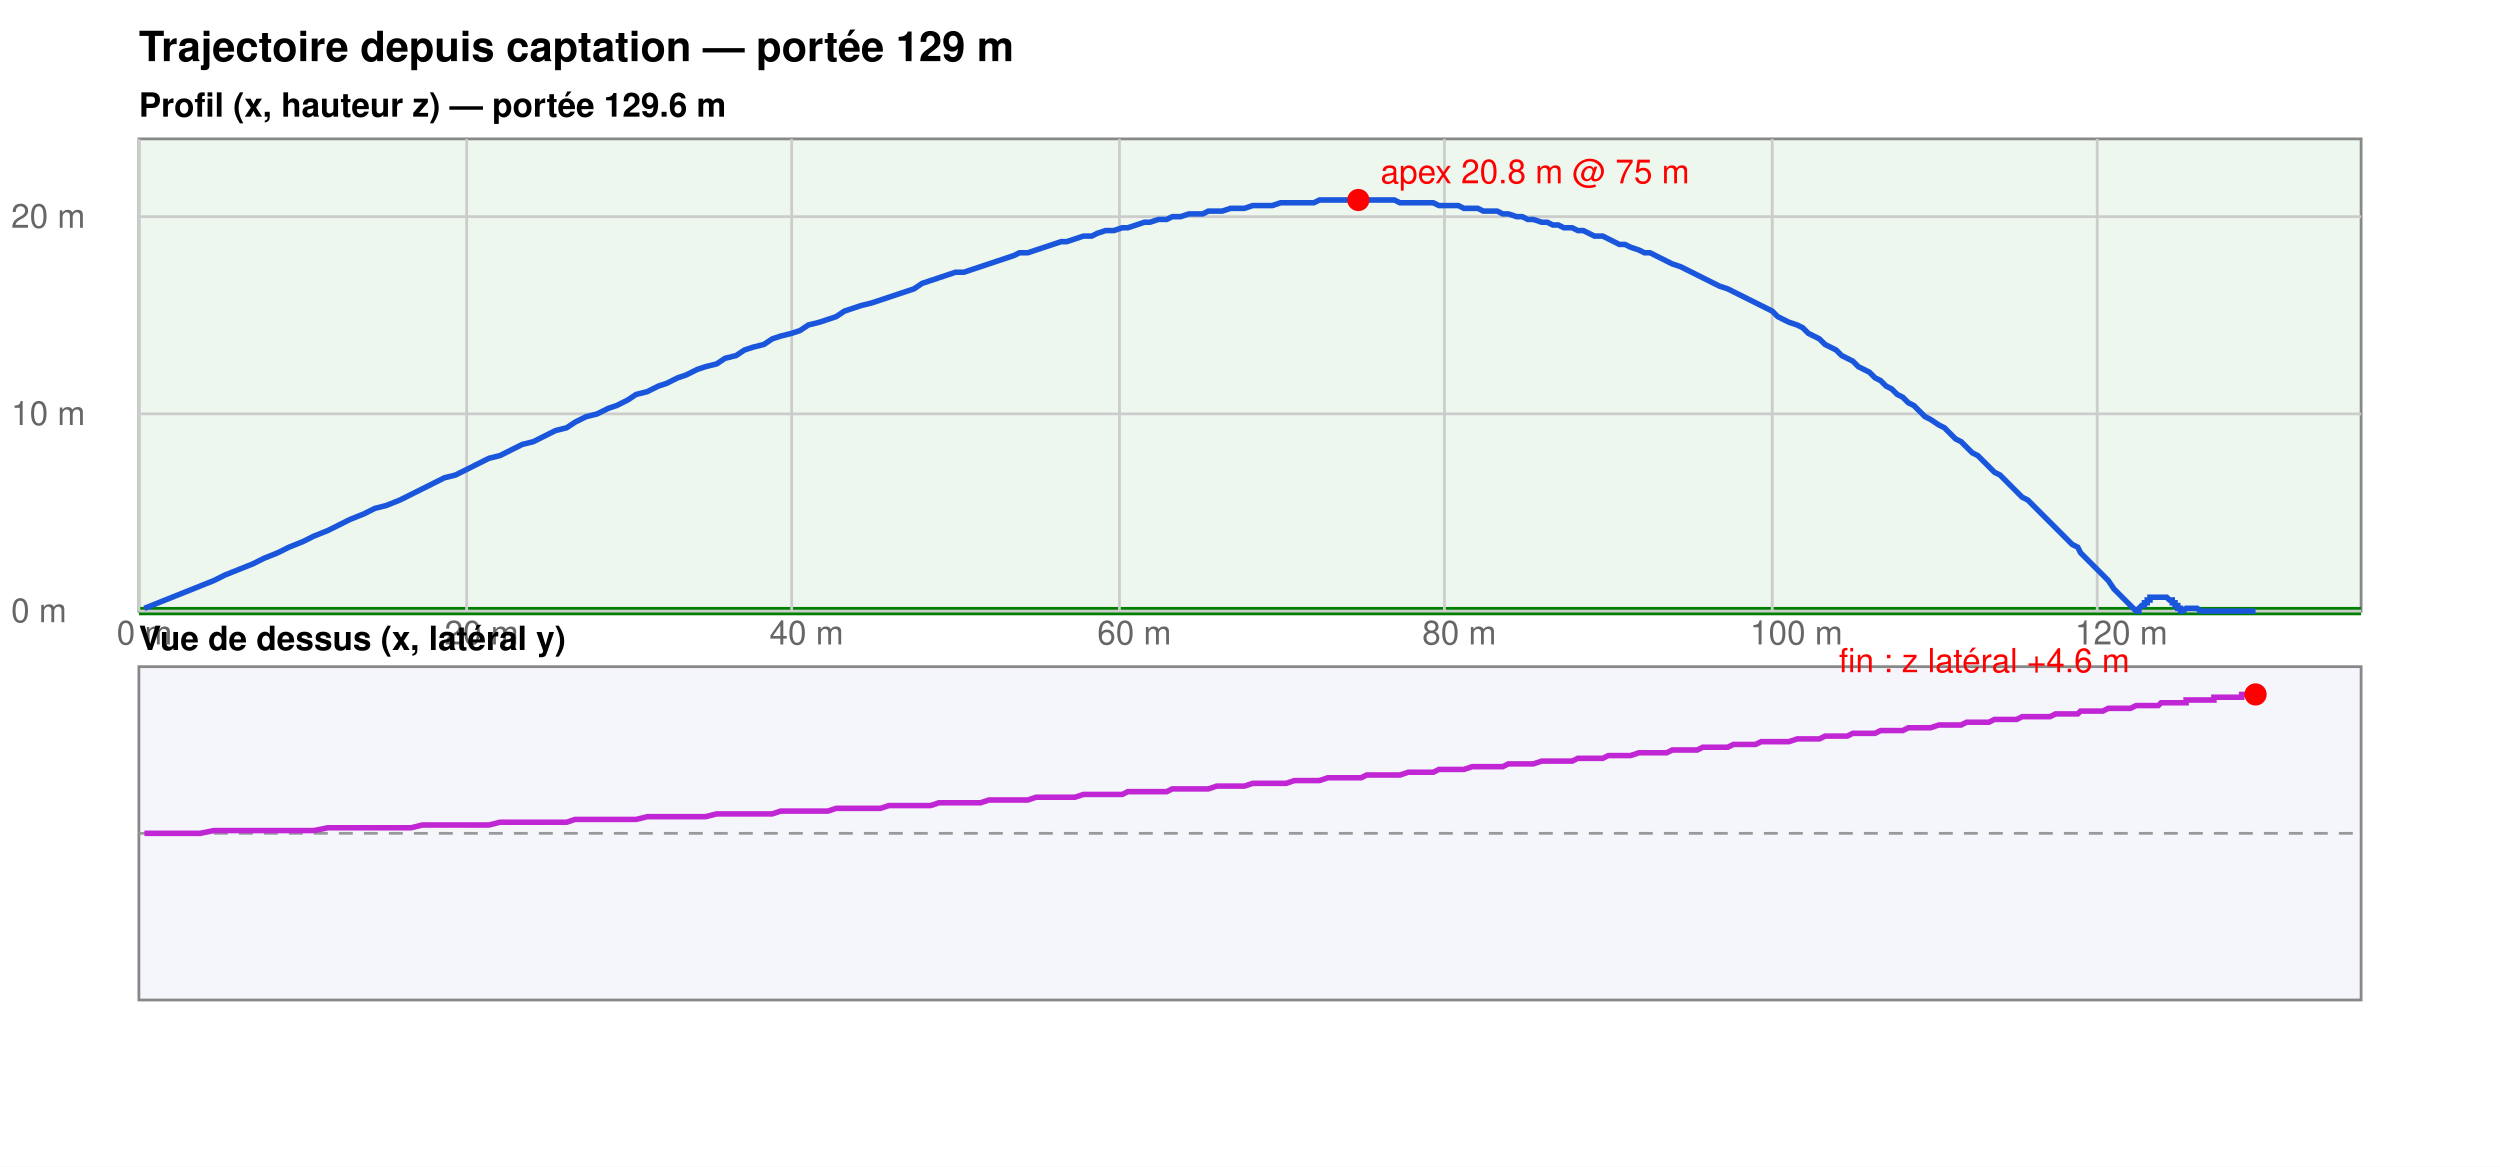
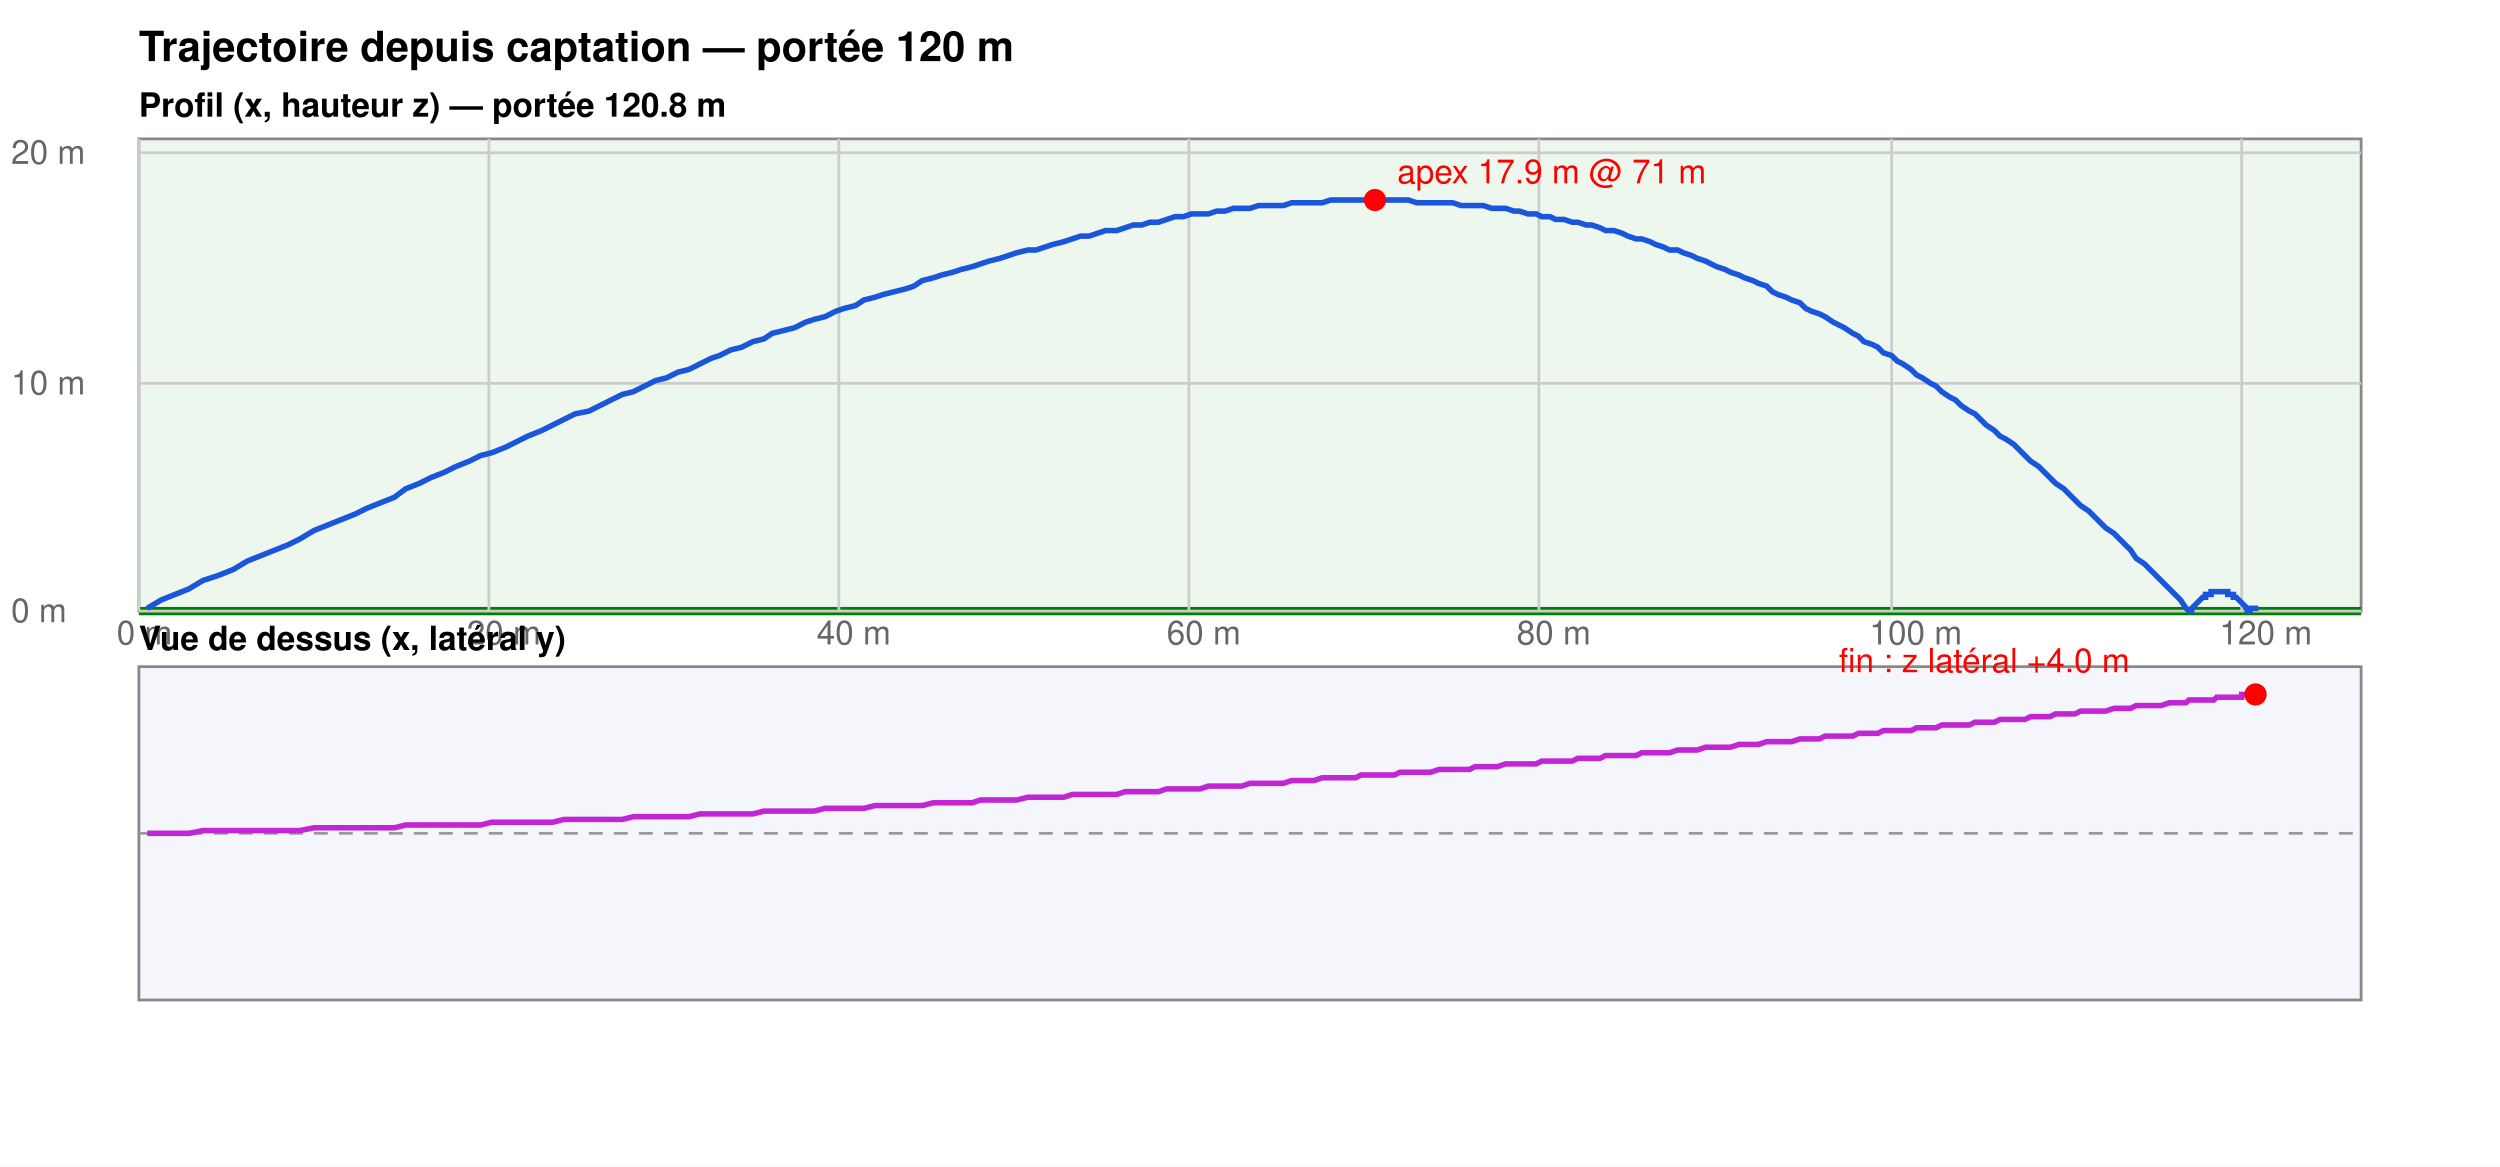
<svg xmlns="http://www.w3.org/2000/svg" width="900" height="420" font-family="Helvetica" font-size="12">
  <rect width="900" height="420" fill="white" />
-   <text x="50" y="22" font-size="15" font-weight="bold">Trajectoire depuis captation — portée 129 m</text>
+   <text x="50" y="22" font-size="15" font-weight="bold">Trajectoire depuis captation — portée 120 m</text>
  <rect x="50" y="50" width="800" height="170" fill="#eef7ee" stroke="#888" />
  <line x1="50" y1="220" x2="850" y2="220" stroke="green" stroke-width="3" />
  <line x1="50" y1="220" x2="50" y2="50" stroke="#ccc" />
  <text x="42" y="232" fill="#666">0 m</text>
-   <line x1="168" y1="220" x2="168" y2="50" stroke="#ccc" />
-   <text x="160" y="232" fill="#666">20 m</text>
-   <line x1="285" y1="220" x2="285" y2="50" stroke="#ccc" />
-   <text x="277" y="232" fill="#666">40 m</text>
-   <line x1="403" y1="220" x2="403" y2="50" stroke="#ccc" />
-   <text x="395" y="232" fill="#666">60 m</text>
-   <line x1="520" y1="220" x2="520" y2="50" stroke="#ccc" />
-   <text x="512" y="232" fill="#666">80 m</text>
-   <line x1="638" y1="220" x2="638" y2="50" stroke="#ccc" />
-   <text x="630" y="232" fill="#666">100 m</text>
-   <line x1="755" y1="220" x2="755" y2="50" stroke="#ccc" />
-   <text x="747" y="232" fill="#666">120 m</text>
+   <line x1="176" y1="220" x2="176" y2="50" stroke="#ccc" />
+   <text x="168" y="232" fill="#666">20 m</text>
+   <line x1="302" y1="220" x2="302" y2="50" stroke="#ccc" />
+   <text x="294" y="232" fill="#666">40 m</text>
+   <line x1="428" y1="220" x2="428" y2="50" stroke="#ccc" />
+   <text x="420" y="232" fill="#666">60 m</text>
+   <line x1="554" y1="220" x2="554" y2="50" stroke="#ccc" />
+   <text x="546" y="232" fill="#666">80 m</text>
+   <line x1="681" y1="220" x2="681" y2="50" stroke="#ccc" />
+   <text x="673" y="232" fill="#666">100 m</text>
+   <line x1="807" y1="220" x2="807" y2="50" stroke="#ccc" />
+   <text x="799" y="232" fill="#666">120 m</text>
  <line x1="50" y1="220" x2="850" y2="220" stroke="#ccc" />
  <text x="4" y="224" fill="#666">0 m</text>
-   <line x1="50" y1="149" x2="850" y2="149" stroke="#ccc" />
-   <text x="4" y="153" fill="#666">10 m</text>
-   <line x1="50" y1="78" x2="850" y2="78" stroke="#ccc" />
-   <text x="4" y="82" fill="#666">20 m</text>
-   <polyline fill="none" stroke="#1a56db" stroke-width="2" points="52,219 57,217 62,215 67,213 72,211 77,209 81,207 86,205 91,203 95,201 100,199 104,197 109,195 113,193 118,191 122,189 126,187 131,185 135,183 139,182 144,180 148,178 152,176 156,174 160,172 164,171 168,169 172,167 176,165 180,164 184,162 188,160 192,159 196,157 200,155 204,154 207,152 211,150 215,149 219,147 222,146 226,144 229,142 233,141 237,139 240,138 244,136 247,135 251,133 254,132 258,131 261,129 265,128 268,126 271,125 275,124 278,122 281,121 285,120 288,119 291,117 295,116 298,115 301,114 304,112 307,111 310,110 314,109 317,108 320,107 323,106 326,105 329,104 332,102 335,101 338,100 341,99 344,98 347,98 350,97 353,96 356,95 359,94 362,93 365,92 367,91 370,91 373,90 376,89 379,88 382,87 384,87 387,86 390,85 393,85 395,84 398,83 401,83 404,82 406,82 409,81 412,80 414,80 417,79 420,79 422,78 425,78 428,77 430,77 433,77 435,76 438,76 440,76 443,75 446,75 448,75 451,74 453,74 456,74 458,74 461,73 463,73 466,73 468,73 471,73 473,73 475,72 478,72 480,72 483,72 485,72 488,72 490,72 492,72 495,72 497,72 500,72 502,72 504,73 507,73 509,73 511,73 514,73 516,73 518,74 521,74 523,74 525,74 527,75 530,75 532,75 534,76 537,76 539,76 541,77 543,77 546,78 548,78 550,79 552,79 555,80 557,80 559,81 561,81 563,82 566,82 568,83 570,83 572,84 574,85 577,85 579,86 581,87 583,88 585,88 587,89 590,90 592,91 594,91 596,92 598,93 600,94 602,95 605,96 607,97 609,98 611,99 613,100 615,101 617,102 619,103 622,104 624,105 626,106 628,107 630,108 632,109 634,110 636,111 638,112 640,114 642,115 644,116 647,117 649,118 651,120 653,121 655,122 657,124 659,125 661,126 663,128 665,129 667,130 669,132 671,133 673,134 675,136 677,137 679,139 681,140 683,142 685,143 687,145 689,146 691,148 693,150 695,151 698,153 700,154 702,156 704,158 706,159 708,161 710,163 712,164 714,166 716,168 718,170 720,171 722,173 724,175 726,177 728,179 730,180 732,182 734,184 736,186 738,188 740,190 742,192 744,194 746,196 748,197 749,199 751,201 753,203 755,205 757,207 759,209 761,212 763,214 765,216 767,218 769,220 770,220 770,219 770,219 771,218 771,218 772,218 772,217 772,217 773,217 773,216 774,216 774,216 774,215 775,215 775,215 776,215 776,215 776,215 777,215 777,215 778,215 778,215 778,215 779,215 779,215 780,215 780,215 780,215 781,216 781,216 782,216 782,216 782,217 783,217 783,218 784,218 784,218 784,219 785,219 785,220 785,220 786,220 786,220 787,219 787,219 787,219 788,219 788,219 789,219 789,219 789,219 790,219 790,219 791,219 791,219 791,219 792,220 792,220 792,220 792,220 793,220 793,220 793,220 793,220 794,220 794,220 794,220 794,220 795,220 795,220 795,220 795,220 795,220 796,220 796,220 796,220 796,220 796,220 797,220 797,220 797,220 797,220 797,220 798,220 798,220 798,220 798,220 798,220 799,220 799,220 799,220 799,220 799,220 799,220 800,220 800,220 800,220 800,220 800,220 800,220 801,220 801,220 801,220 801,220 801,220 801,220 802,220 802,220 802,220 802,220 802,220 802,220 802,220 803,220 803,220 803,220 803,220 803,220 803,220 803,220 804,220 804,220 804,220 804,220 804,220 804,220 804,220 804,220 805,220 805,220 805,220 805,220 805,220 805,220 805,220 805,220 805,220 806,220 806,220 806,220 806,220 806,220 806,220 806,220 806,220 806,220 806,220 807,220 807,220 807,220 807,220 807,220 807,220 807,220 807,220 807,220 807,220 807,220 807,220 808,220 808,220 808,220 808,220 808,220 808,220 808,220 808,220 808,220 808,220 808,220 808,220 808,220 808,220 808,220 809,220 809,220 809,220 809,220 809,220 809,220 809,220 809,220 809,220 809,220 809,220 809,220 809,220 809,220 809,220 809,220 809,220 809,220 809,220 810,220 810,220 810,220 810,220 810,220 810,220 810,220 810,220 810,220 810,220 810,220 810,220 810,220 810,220 810,220 810,220 810,220 810,220 810,220 810,220 810,220 810,220 810,220 810,220 810,220 810,220 810,220 810,220 811,220 811,220 811,220 811,220 811,220 811,220 811,220 811,220 811,220 811,220 811,220 811,220 811,220 811,220 811,220 811,220 811,220 811,220 811,220 811,220 811,220 811,220 811,220 811,220 811,220 811,220 811,220 811,220 811,220 811,220 811,220 811,220 811,220 811,220 811,220 811,220 811,220 811,220 811,220 811,220 811,220 811,220 811,220 811,220 811,220 811,220 811,220 811,220 811,220 811,220 811,220 811,220 811,220 811,220 811,220 812,220 812,220 812,220 812,220 812,220 812,220 812,220 812,220 812,220 812,220 812,220 812,220 812,220 812,220 812,220 812,220 812,220 812,220 812,220 812,220 812,220 812,220 812,220 812,220 812,220 812,220 812,220 812,220 812,220 812,220 812,220 812,220 812,220 812,220 812,220 812,220 812,220 812,220 812,220 812,220 812,220 812,220 812,220 812,220 812,220 812,220 812,220 812,220 812,220 812,220 812,220 812,220 812,220 812,220 812,220 812,220 812,220 812,220 812,220 812,220 812,220 812,220 812,220 812,220 812,220 812,220 " />
-   <circle cx="489" cy="72" r="4" fill="red" />
-   <text x="497" y="66" fill="red">apex 20.8 m @ 75 m</text>
-   <text x="50" y="42" font-weight="bold">Profil (x, hauteur z) — portée 129.6 m</text>
+   <line x1="50" y1="138" x2="850" y2="138" stroke="#ccc" />
+   <text x="4" y="142" fill="#666">10 m</text>
+   <line x1="50" y1="55" x2="850" y2="55" stroke="#ccc" />
+   <text x="4" y="59" fill="#666">20 m</text>
+   <polyline fill="none" stroke="#1a56db" stroke-width="2" points="53,219 58,216 63,214 68,212 73,209 79,207 84,205 89,202 94,200 99,198 104,196 108,194 113,191 118,189 123,187 128,185 132,183 137,181 142,179 146,176 151,174 155,172 160,170 164,168 169,166 173,164 177,163 182,161 186,159 190,157 195,155 199,153 203,151 207,149 212,148 216,146 220,144 224,142 228,141 232,139 236,137 240,136 244,134 248,133 252,131 256,129 259,128 263,126 267,125 271,123 275,122 278,120 282,119 286,118 290,116 293,115 297,114 301,112 304,111 308,110 311,108 315,107 318,106 322,105 326,104 329,103 332,101 336,100 339,99 343,98 346,97 350,96 353,95 356,94 360,93 363,92 366,91 370,90 373,90 376,89 379,88 383,87 386,86 389,85 392,85 395,84 398,83 402,83 405,82 408,81 411,81 414,80 417,80 420,79 423,78 426,78 429,77 432,77 435,77 438,76 441,76 444,75 447,75 450,75 453,74 456,74 459,74 462,74 465,73 468,73 471,73 473,73 476,73 479,72 482,72 485,72 488,72 490,72 493,72 496,72 499,72 502,72 504,72 507,72 510,73 513,73 515,73 518,73 521,73 523,73 526,74 529,74 531,74 534,74 537,75 539,75 542,75 545,76 547,76 550,77 553,77 555,78 558,78 560,79 563,79 566,80 568,80 571,81 573,81 576,82 578,83 581,83 584,84 586,85 589,86 591,86 594,87 596,88 599,89 601,90 604,90 606,91 609,92 611,93 614,94 616,95 618,96 621,97 623,98 626,99 628,100 631,101 633,102 636,103 638,105 640,106 643,107 645,108 648,109 650,111 652,112 655,113 657,114 660,116 662,117 664,118 667,120 669,121 671,123 674,124 676,125 678,127 681,128 683,130 685,131 688,133 690,135 692,136 695,138 697,139 699,141 702,143 704,144 706,146 709,148 711,149 713,151 715,153 718,155 720,157 722,158 725,160 727,162 729,164 731,166 734,168 736,170 738,172 740,174 743,176 745,178 747,180 749,182 752,184 754,186 756,188 758,190 761,192 763,194 765,196 767,198 769,201 772,203 774,205 776,207 778,209 781,212 783,214 785,216 787,219 788,220 789,220 789,219 790,218 790,218 791,217 791,217 792,216 792,216 793,215 793,215 794,215 794,214 795,214 795,214 796,214 796,213 797,213 797,213 798,213 798,213 799,213 799,213 800,213 800,213 801,213 801,213 802,213 802,214 803,214 803,214 804,214 804,215 805,215 805,215 806,216 806,216 807,217 807,217 808,218 808,218 809,219 809,220 810,220 810,220 810,220 810,219 810,219 810,219 810,219 810,219 811,219 811,219 811,219 811,219 811,219 811,219 811,219 812,219 812,220 812,220 812,220 812,220 " />
+   <circle cx="495" cy="72" r="4" fill="red" />
+   <text x="503" y="66" fill="red">apex 17.9 m @ 71 m</text>
+   <text x="50" y="42" font-weight="bold">Profil (x, hauteur z) — portée 120.8 m</text>
  <rect x="50" y="240" width="800" height="120" fill="#f4f6fb" stroke="#888" />
  <line x1="50" y1="300" x2="850" y2="300" stroke="#999" stroke-dasharray="5,4" />
-   <polyline fill="none" stroke="#c026d3" stroke-width="2" points="52,300 57,300 62,300 67,300 72,300 77,299 81,299 86,299 91,299 95,299 100,299 104,299 109,299 113,299 118,298 122,298 126,298 131,298 135,298 139,298 144,298 148,298 152,297 156,297 160,297 164,297 168,297 172,297 176,297 180,296 184,296 188,296 192,296 196,296 200,296 204,296 207,295 211,295 215,295 219,295 222,295 226,295 229,295 233,294 237,294 240,294 244,294 247,294 251,294 254,294 258,293 261,293 265,293 268,293 271,293 275,293 278,293 281,292 285,292 288,292 291,292 295,292 298,292 301,291 304,291 307,291 310,291 314,291 317,291 320,290 323,290 326,290 329,290 332,290 335,290 338,289 341,289 344,289 347,289 350,289 353,289 356,288 359,288 362,288 365,288 367,288 370,288 373,287 376,287 379,287 382,287 384,287 387,287 390,286 393,286 395,286 398,286 401,286 404,286 406,285 409,285 412,285 414,285 417,285 420,285 422,284 425,284 428,284 430,284 433,284 435,284 438,283 440,283 443,283 446,283 448,283 451,282 453,282 456,282 458,282 461,282 463,282 466,281 468,281 471,281 473,281 475,281 478,280 480,280 483,280 485,280 488,280 490,280 492,279 495,279 497,279 500,279 502,279 504,279 507,278 509,278 511,278 514,278 516,278 518,277 521,277 523,277 525,277 527,277 530,276 532,276 534,276 537,276 539,276 541,276 543,275 546,275 548,275 550,275 552,275 555,274 557,274 559,274 561,274 563,274 566,274 568,273 570,273 572,273 574,273 577,273 579,272 581,272 583,272 585,272 587,272 590,271 592,271 594,271 596,271 598,271 600,271 602,270 605,270 607,270 609,270 611,270 613,269 615,269 617,269 619,269 622,269 624,268 626,268 628,268 630,268 632,268 634,267 636,267 638,267 640,267 642,267 644,267 647,266 649,266 651,266 653,266 655,266 657,265 659,265 661,265 663,265 665,265 667,264 669,264 671,264 673,264 675,264 677,263 679,263 681,263 683,263 685,263 687,262 689,262 691,262 693,262 695,262 698,261 700,261 702,261 704,261 706,261 708,260 710,260 712,260 714,260 716,260 718,259 720,259 722,259 724,259 726,259 728,258 730,258 732,258 734,258 736,258 738,258 740,257 742,257 744,257 746,257 748,257 749,256 751,256 753,256 755,256 757,256 759,255 761,255 763,255 765,255 767,255 769,254 770,254 770,254 770,254 771,254 771,254 772,254 772,254 772,254 773,254 773,254 774,254 774,254 774,254 775,254 775,254 776,254 776,254 776,254 777,254 777,254 778,253 778,253 778,253 779,253 779,253 780,253 780,253 780,253 781,253 781,253 782,253 782,253 782,253 783,253 783,253 784,253 784,253 784,253 785,253 785,253 785,253 786,253 786,253 787,253 787,253 787,252 788,252 788,252 789,252 789,252 789,252 790,252 790,252 791,252 791,252 791,252 792,252 792,252 792,252 792,252 793,252 793,252 793,252 793,252 794,252 794,252 794,252 794,252 795,252 795,252 795,252 795,252 795,252 796,252 796,252 796,252 796,252 796,252 797,252 797,252 797,252 797,251 797,251 798,251 798,251 798,251 798,251 798,251 799,251 799,251 799,251 799,251 799,251 799,251 800,251 800,251 800,251 800,251 800,251 800,251 801,251 801,251 801,251 801,251 801,251 801,251 802,251 802,251 802,251 802,251 802,251 802,251 802,251 803,251 803,251 803,251 803,251 803,251 803,251 803,251 804,251 804,251 804,251 804,251 804,251 804,251 804,251 804,251 805,251 805,251 805,251 805,251 805,251 805,251 805,251 805,251 805,251 806,251 806,251 806,251 806,251 806,251 806,251 806,251 806,251 806,251 806,251 807,251 807,251 807,251 807,251 807,251 807,251 807,250 807,250 807,250 807,250 807,250 807,250 808,250 808,250 808,250 808,250 808,250 808,250 808,250 808,250 808,250 808,250 808,250 808,250 808,250 808,250 808,250 809,250 809,250 809,250 809,250 809,250 809,250 809,250 809,250 809,250 809,250 809,250 809,250 809,250 809,250 809,250 809,250 809,250 809,250 809,250 810,250 810,250 810,250 810,250 810,250 810,250 810,250 810,250 810,250 810,250 810,250 810,250 810,250 810,250 810,250 810,250 810,250 810,250 810,250 810,250 810,250 810,250 810,250 810,250 810,250 810,250 810,250 810,250 811,250 811,250 811,250 811,250 811,250 811,250 811,250 811,250 811,250 811,250 811,250 811,250 811,250 811,250 811,250 811,250 811,250 811,250 811,250 811,250 811,250 811,250 811,250 811,250 811,250 811,250 811,250 811,250 811,250 811,250 811,250 811,250 811,250 811,250 811,250 811,250 811,250 811,250 811,250 811,250 811,250 811,250 811,250 811,250 811,250 811,250 811,250 811,250 811,250 811,250 811,250 811,250 811,250 811,250 811,250 812,250 812,250 812,250 812,250 812,250 812,250 812,250 812,250 812,250 812,250 812,250 812,250 812,250 812,250 812,250 812,250 812,250 812,250 812,250 812,250 812,250 812,250 812,250 812,250 812,250 812,250 812,250 812,250 812,250 812,250 812,250 812,250 812,250 812,250 812,250 812,250 812,250 812,250 812,250 812,250 812,250 812,250 812,250 812,250 812,250 812,250 812,250 812,250 812,250 812,250 812,250 812,250 812,250 812,250 812,250 812,250 812,250 812,250 812,250 812,250 812,250 812,250 812,250 812,250 812,250 812,250 " />
+   <polyline fill="none" stroke="#c026d3" stroke-width="2" points="53,300 58,300 63,300 68,300 73,299 79,299 84,299 89,299 94,299 99,299 104,299 108,299 113,298 118,298 123,298 128,298 132,298 137,298 142,298 146,297 151,297 155,297 160,297 164,297 169,297 173,297 177,296 182,296 186,296 190,296 195,296 199,296 203,295 207,295 212,295 216,295 220,295 224,295 228,294 232,294 236,294 240,294 244,294 248,294 252,293 256,293 259,293 263,293 267,293 271,293 275,292 278,292 282,292 286,292 290,292 293,292 297,291 301,291 304,291 308,291 311,291 315,290 318,290 322,290 326,290 329,290 332,290 336,289 339,289 343,289 346,289 350,289 353,288 356,288 360,288 363,288 366,288 370,287 373,287 376,287 379,287 383,287 386,286 389,286 392,286 395,286 398,286 402,286 405,285 408,285 411,285 414,285 417,285 420,284 423,284 426,284 429,284 432,284 435,283 438,283 441,283 444,283 447,283 450,282 453,282 456,282 459,282 462,282 465,281 468,281 471,281 473,281 476,280 479,280 482,280 485,280 488,280 490,279 493,279 496,279 499,279 502,279 504,278 507,278 510,278 513,278 515,278 518,277 521,277 523,277 526,277 529,277 531,276 534,276 537,276 539,276 542,275 545,275 547,275 550,275 553,275 555,274 558,274 560,274 563,274 566,274 568,273 571,273 573,273 576,273 578,272 581,272 584,272 586,272 589,272 591,271 594,271 596,271 599,271 601,271 604,270 606,270 609,270 611,270 614,269 616,269 618,269 621,269 623,269 626,268 628,268 631,268 633,268 636,267 638,267 640,267 643,267 645,267 648,266 650,266 652,266 655,266 657,265 660,265 662,265 664,265 667,265 669,264 671,264 674,264 676,264 678,263 681,263 683,263 685,263 688,263 690,262 692,262 695,262 697,262 699,261 702,261 704,261 706,261 709,261 711,260 713,260 715,260 718,260 720,259 722,259 725,259 727,259 729,259 731,258 734,258 736,258 738,258 740,257 743,257 745,257 747,257 749,256 752,256 754,256 756,256 758,256 761,255 763,255 765,255 767,255 769,254 772,254 774,254 776,254 778,254 781,253 783,253 785,253 787,253 788,252 789,252 789,252 790,252 790,252 791,252 791,252 792,252 792,252 793,252 793,252 794,252 794,252 795,252 795,252 796,252 796,252 797,252 797,252 798,251 798,251 799,251 799,251 800,251 800,251 801,251 801,251 802,251 802,251 803,251 803,251 804,251 804,251 805,251 805,251 806,251 806,251 807,251 807,250 808,250 808,250 809,250 809,250 810,250 810,250 810,250 810,250 810,250 810,250 810,250 810,250 811,250 811,250 811,250 811,250 811,250 811,250 811,250 812,250 812,250 812,250 812,250 812,250 " />
  <circle cx="812" cy="250" r="4" fill="red" />
-   <text x="662" y="242" fill="red">fin : z latéral +4.6 m</text>
+   <text x="662" y="242" fill="red">fin : z latéral +4.0 m</text>
  <text x="50" y="234" font-weight="bold">Vue de dessus (x, latéral y)</text>
</svg>
